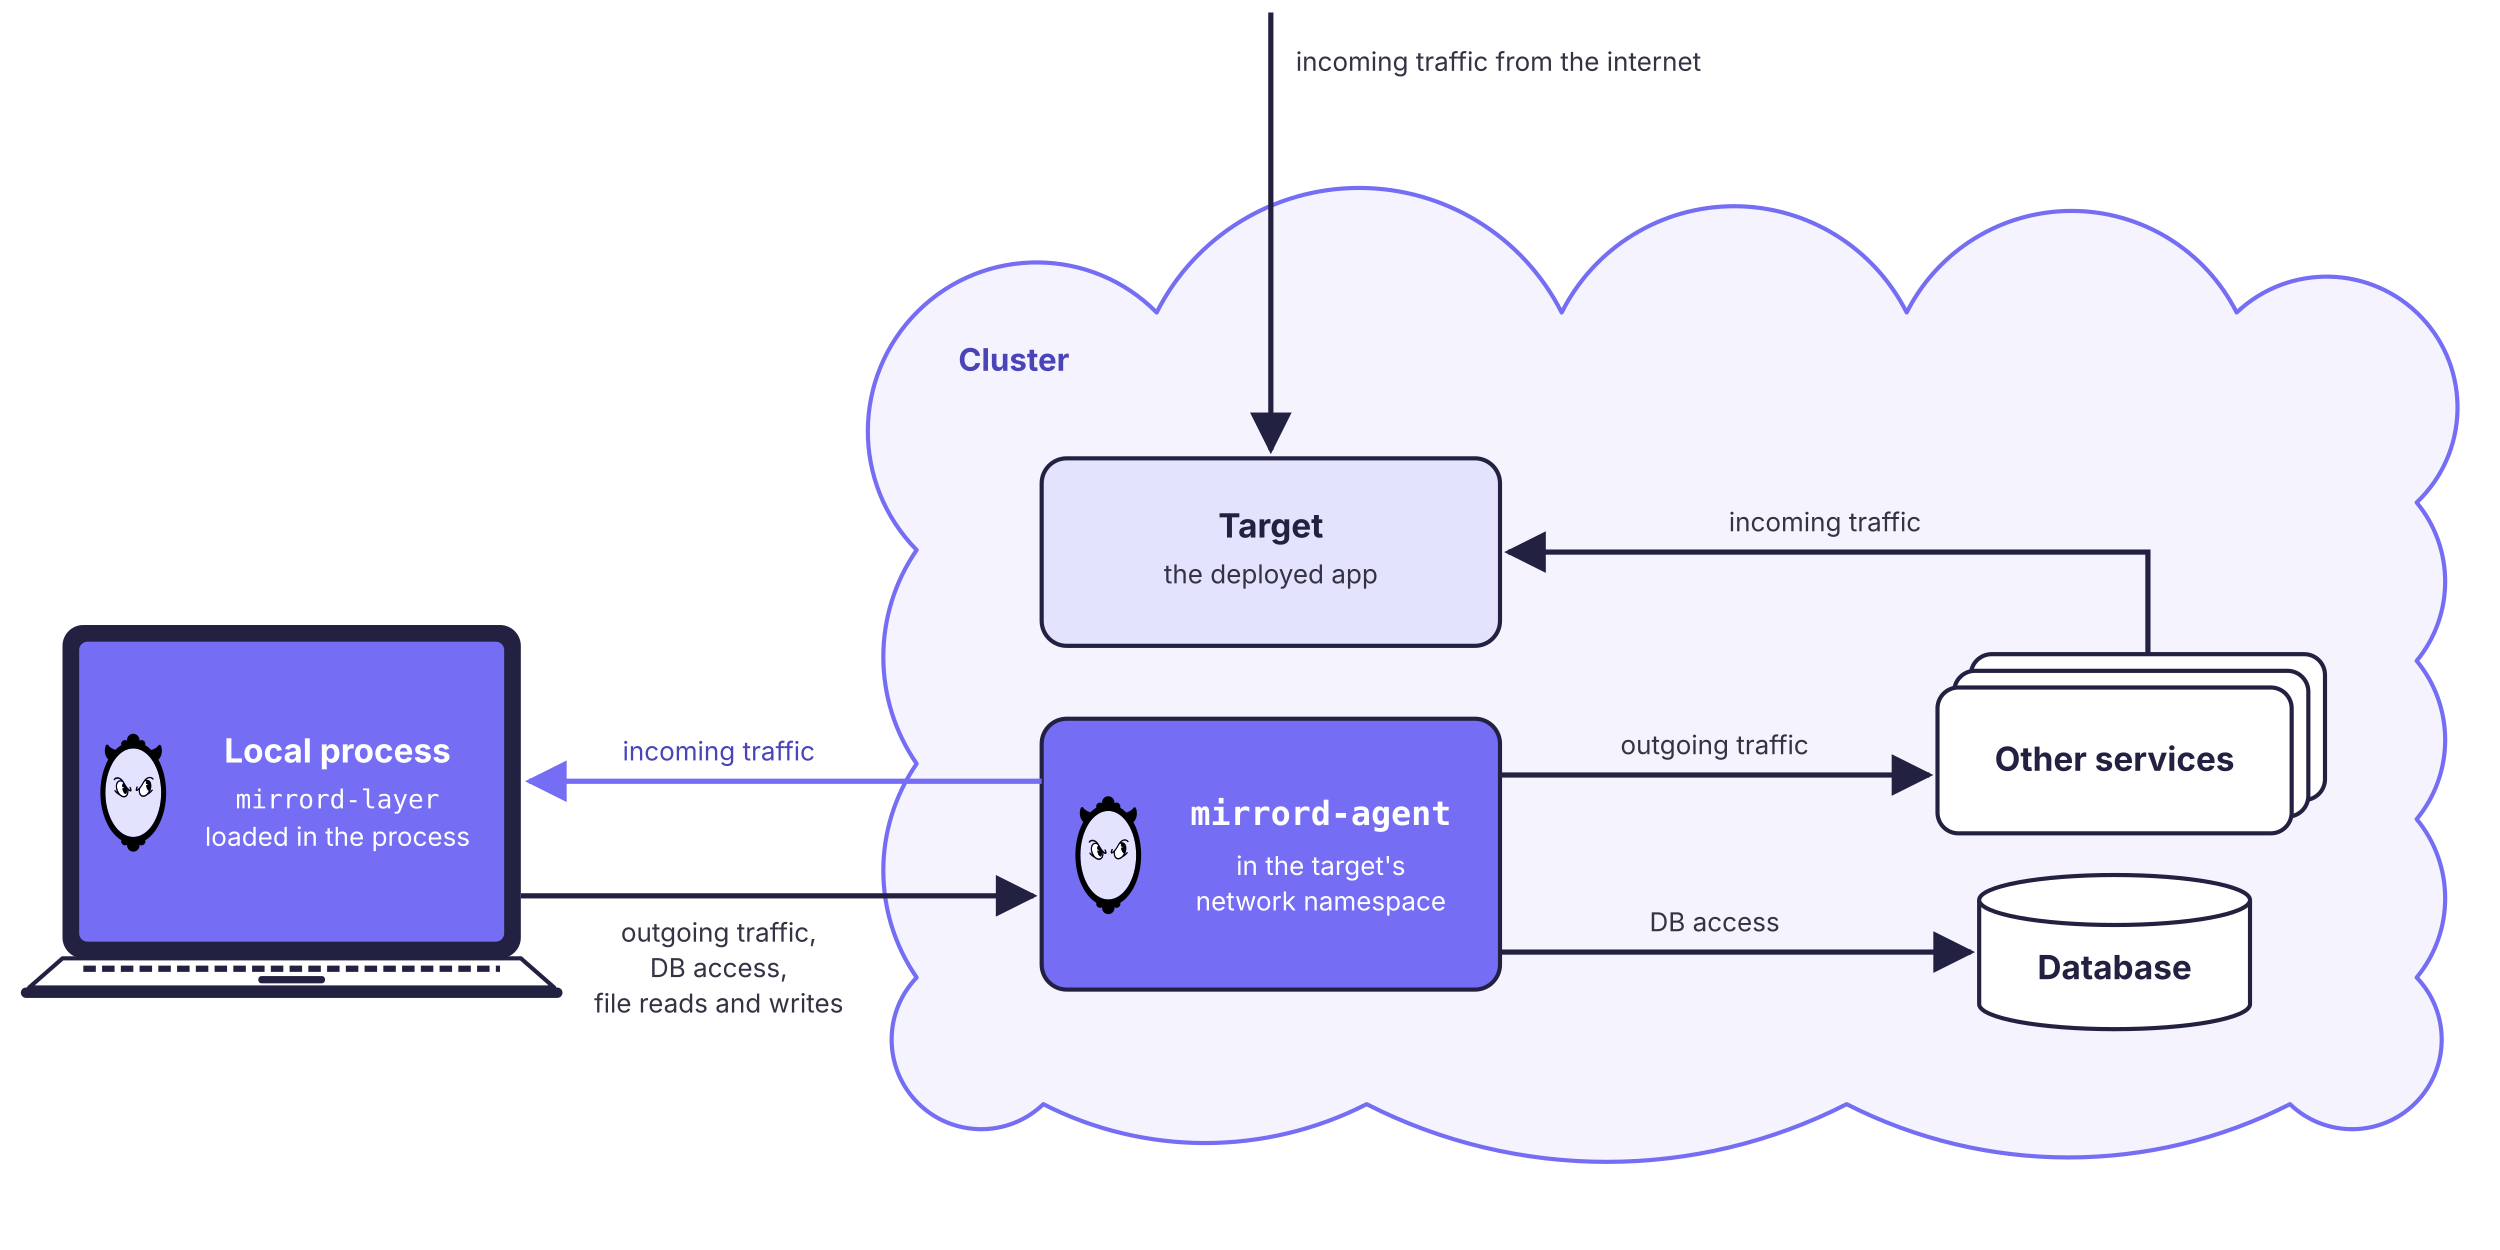
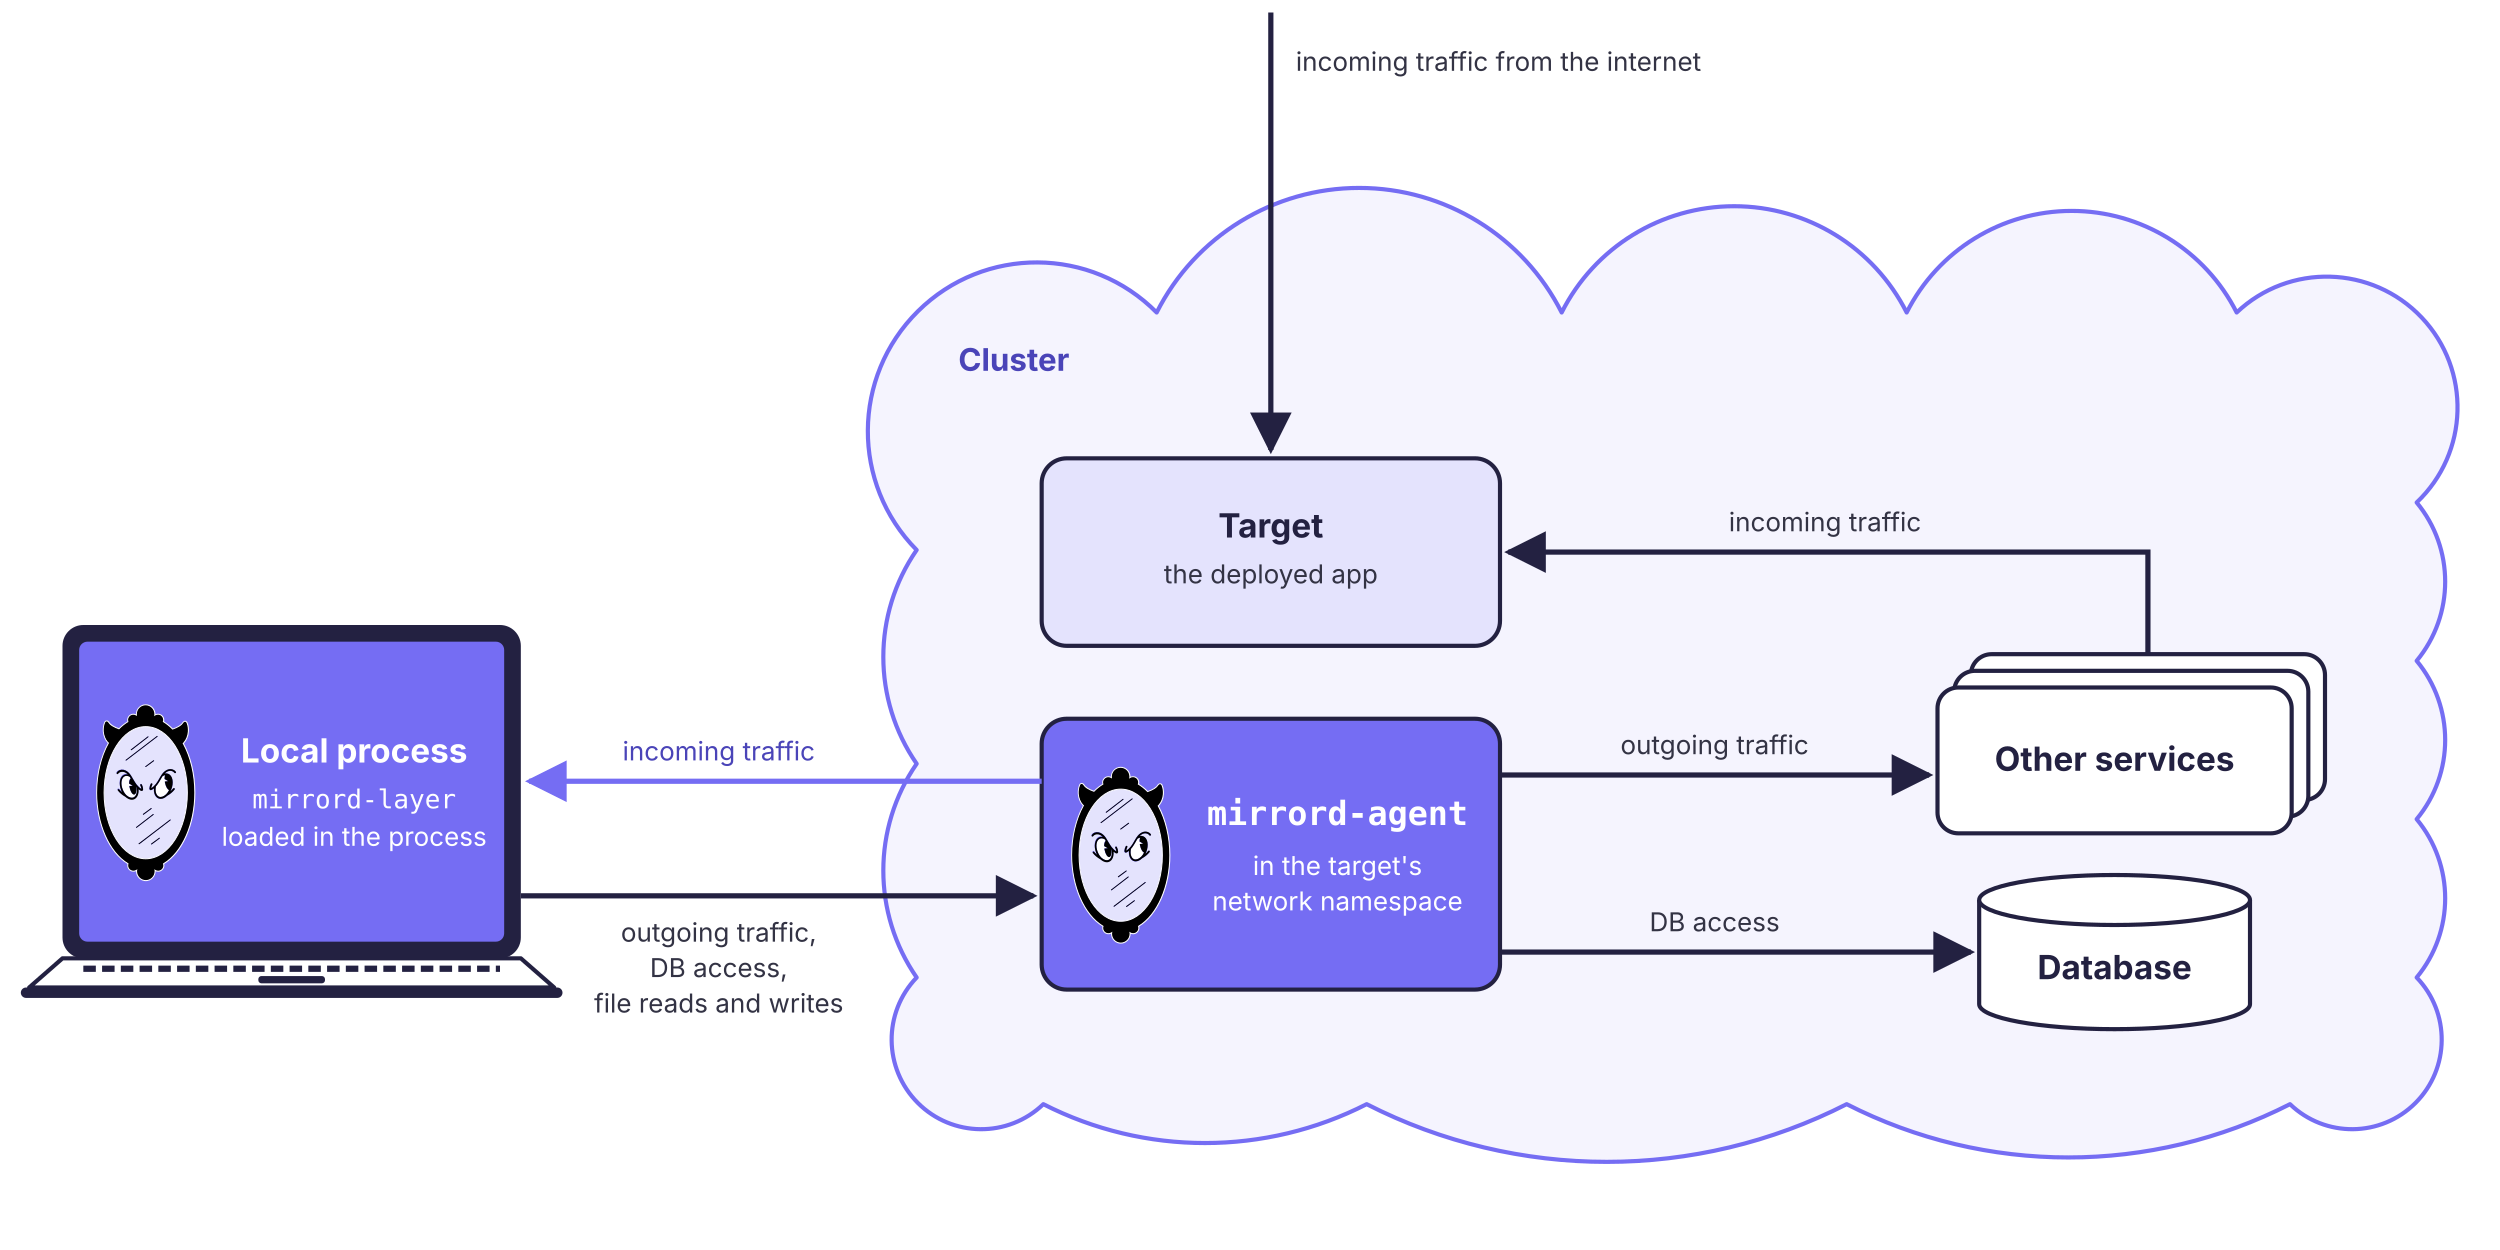
<svg xmlns="http://www.w3.org/2000/svg" viewBox="0 0 1200 600" width="1200" height="600" font-family="Inter, Helvetica, Arial, sans-serif" role="img" aria-labelledby="t d">
  <defs>
    <marker id="arrow" viewBox="0 0 10 10" refX="9" refY="5" markerWidth="8" markerHeight="8" orient="auto-start-reverse">
      <path d="M0 0 L10 5 L0 10 z" fill="#232141" />
    </marker>
    <marker id="arrow-purple" viewBox="0 0 10 10" refX="9" refY="5" markerWidth="8" markerHeight="8" orient="auto-start-reverse">
      <path d="M0 0 L10 5 L0 10 z" fill="#756DF3" />
    </marker>
    <symbol id="mirrord" viewBox="97 61 391 696">
      <path fill="#ffffff" d="M255.6,387c4.1,19.1-0.9,36.1-12,40.5c-8.2,3.2-17.8,0-26.5-8.2c-0.3-0.6-0.9-0.9-1.5-1.2c0,0,0,0-0.3-0.3 c-5.5-5.6-10.5-13.2-14-22c-4.7-11.5-6.1-23.2-4.4-33.5c1.8-9.4,6.1-16.1,12.8-18.8c5.5-2.3,12.5-1.5,19.3,2.6 c1.5,2.3,2.6,4.4,3.8,6.2c-4.1,2.6-6.4,10.3-6.4,20.3l3.2,1.8l11.1,6.5l-12.5,1.5h-0.9c0.3,1.2,0.3,2.3,0.6,3.5 c3.2,17.9,12,31.1,19,29.7c6.4-1.2,9.6-14.4,7.6-30.2C255.3,386.4,255.6,386.7,255.6,387z" />
      <path fill="#ffffff" d="M384,398.4c-3.2,6.8-7.3,12.3-12,17c0,0,0,0-0.3,0c-0.6,0.3-0.9,0.9-1.2,1.2c-8.7,7.9-18.4,11.5-26.5,8.2 c-11.1-4.7-16-21.4-12-40.5c1.5-1.8,3.2-3.8,4.7-5.6c5-6.5,9-13.2,12.8-20l1.2-2.1c1.2-1.8,2-3.8,3.2-5.6c1.2-2.1,2.6-4.4,4.4-7 c3.5-2.1,6.7-3.2,9.9-3.8c-2,4.7-2.3,10.3-2.3,15.3l3.2,1.8l11.1,6.5l-12.5,1.5h-0.9c0.3,1.2,0.3,2.3,0.6,3.8 C370.5,384.6,377.5,397,384,398.4z" />
-       <path fill="#E4E3FD" d="M405,391.7c-1.5-1.2-3.8-0.9-5,0.6c-3.2,4.1-7,7.9-11.1,11.5c1.2-2.3,2.6-5,3.5-7.6 c5.3-12.6,6.7-25.8,4.7-37.3c-2.3-12-8.2-20.6-16.9-24.1c-4.1-1.8-8.8-2.1-13.7-1.2c4.4-4.4,10.2-8.5,17.5-10 c8.2-1.5,16.6,1.5,20.4,7.3c1.2,1.5,3.2,2.1,5,0.9c1.5-1.2,2-3.2,0.9-4.7c-5.5-8.2-16.6-12.3-27.4-10c-11.1,2.1-19.3,9.7-24.2,15.6 c-2,2.3-3.8,5-5.5,7.3c-2,2.9-3.5,5.6-5,8.2c-1.2,2.1-2.3,3.8-3.2,5.6l-1.2,2.1c-3.8,6.5-7.6,13.2-12.3,19.1 c-5.8,7.6-11.7,12.9-18.4,16.7c0.6-5,2-9.7,4.4-14.1c0.9-1.8,0.3-3.8-1.5-4.7c-1.7-0.9-3.8-0.3-4.7,1.5c-2.9,5.6-4.7,11.5-5.3,17.6 c0,0.9-0.3,3.5,1.5,5.6c1.2,1.2,2.3,1.8,4.1,1.8c1.5,0,2.9-0.3,4.4-1.5c2.6-1.5,5.3-3.2,7.9-5.3c-1.7,18.5,5,34.1,17.5,39.3 c2.9,1.2,5.8,1.8,8.8,1.8c8.5,0,17.5-4.4,25.4-12c11.4-6.2,21.6-14.4,29.5-24.7C406.7,395.2,406.4,392.8,405,391.7z M292.1,149.1 c90.1,0,163.6,116.6,163.6,259.6s-73.5,259.6-163.6,259.6c-90.4,0-163.6-116.6-163.6-259.6S201.9,149.1,292.1,149.1z M280.1,399.6c1.8-2.1,1.5-4.7,1.5-5.6c-0.6-6.2-2.3-12.3-5-17.9c-0.9-1.8-2.9-2.3-4.7-1.5 c-1.8,0.9-2.3,2.9-1.5,4.7c2.3,4.4,3.8,9.4,4.4,14.1c-6.4-3.8-12.5-9.4-18.4-16.7c-4.7-6.2-8.8-12.9-12.3-19.1l-1.5-2.3 c-1.2-1.8-2-3.8-3.2-5.6c-1.5-2.3-2.9-5.3-5-8.2c0,0,0,0,0-0.3c-1.5-2.3-3.5-5-5.5-7.3c-5-5.9-13.1-13.2-24.2-15.6 c-10.8-2.1-21.9,2.1-27.4,10c-1.2,1.5-0.6,3.8,0.9,4.7c1.5,1.2,3.8,0.6,4.7-0.9c4.1-5.9,12.5-8.8,20.4-7.3 c7.3,1.5,13.1,5.9,17.5,10c-4.7-0.9-9.3-0.3-13.7,1.2c-8.8,3.5-14.6,12-16.9,24.1c-2,11.5-0.3,24.7,4.7,37.3 c1.2,2.6,2.3,5.3,3.5,7.6c-4.1-3.5-7.9-7.3-11.1-11.5c-1.2-1.5-3.5-1.8-5-0.6c-1.5,1.2-1.8,3.5-0.6,5c8.2,10,18.4,18.5,29.5,24.7 c7.9,7.6,16.9,11.7,25.7,11.7c2.9,0,6.1-0.6,8.8-1.8c12.5-5.3,19-20.6,17.5-39.3c2.6,2.1,5,3.8,7.9,5.3c1.5,0.9,2.9,1.2,4.4,1.2 C277.8,401.4,279.2,400.8,280.1,399.6z" />
+       <path fill="#E4E3FD" d="M405,391.7c-1.5-1.2-3.8-0.9-5,0.6c-3.2,4.1-7,7.9-11.1,11.5c1.2-2.3,2.6-5,3.5-7.6 c5.3-12.6,6.7-25.8,4.7-37.3c-2.3-12-8.2-20.6-16.9-24.1c-4.1-1.8-8.8-2.1-13.7-1.2c4.4-4.4,10.2-8.5,17.5-10 c8.2-1.5,16.6,1.5,20.4,7.3c1.2,1.5,3.2,2.1,5,0.9c1.5-1.2,2-3.2,0.9-4.7c-5.5-8.2-16.6-12.3-27.4-10c-11.1,2.1-19.3,9.7-24.2,15.6 c-2,2.3-3.8,5-5.5,7.3c-2,2.9-3.5,5.6-5,8.2c-1.2,2.1-2.3,3.8-3.2,5.6l-1.2,2.1c-3.8,6.5-7.6,13.2-12.3,19.1 c-5.8,7.6-11.7,12.9-18.4,16.7c0.6-5,2-9.7,4.4-14.1c0.9-1.8,0.3-3.8-1.5-4.7c-1.7-0.9-3.8-0.3-4.7,1.5c-2.9,5.6-4.7,11.5-5.3,17.6 c0,0.9-0.3,3.5,1.5,5.6c1.2,1.2,2.3,1.8,4.1,1.8c1.5,0,2.9-0.3,4.4-1.5c2.6-1.5,5.3-3.2,7.9-5.3c-1.7,18.5,5,34.1,17.5,39.3 c2.9,1.2,5.8,1.8,8.8,1.8c8.5,0,17.5-4.4,25.4-12c11.4-6.2,21.6-14.4,29.5-24.7C406.7,395.2,406.4,392.8,405,391.7z M292.1,149.1 c90.1,0,163.6,116.6,163.6,259.6s-73.5,259.6-163.6,259.6c-90.4,0-163.6-116.6-163.6-259.6S201.9,149.1,292.1,149.1z M389.5,517.3 c0.9-0.6,0.9-1.8,0.3-2.3c-0.6-0.9-1.8-0.9-2.3-0.3l-122.5,93.7c-0.9,0.6-0.9,1.8-0.3,2.3c0.3,0.3,0.9,0.6,1.5,0.6 c0.3,0,0.9,0,1.2-0.3L389.5,517.3z M346.9,589c0.9-0.6,0.9-1.8,0.3-2.3c-0.6-0.9-1.8-0.9-2.3-0.3l-31.2,23.2 c-0.9,0.6-0.9,1.8-0.3,2.3c0.3,0.6,0.9,0.9,1.5,0.9c0.3,0,0.6-0.3,0.9-0.3L346.9,589z M338.2,189.1c0.9-0.6,0.9-1.8,0.3-2.3 c-0.6-0.9-1.8-0.9-2.3-0.3l-122.5,93.4c-0.9,0.6-0.9,1.8-0.3,2.3c0.3,0.3,0.9,0.6,1.5,0.6c0.3,0,0.9,0,0.9-0.3L338.2,189.1z M324.4,284.5c0.9-0.6,0.9-1.8,0.3-2.3c-0.6-0.9-1.7-0.9-2.3-0.3l-31.2,22.9c-0.9,0.6-0.9,1.8-0.3,2.3c0.3,0.6,0.9,0.6,1.5,0.6 c0.3,0,0.6,0,0.9-0.3L324.4,284.5z M322.7,495.9c0.9-0.6,0.9-1.8,0.3-2.3c-0.6-0.9-1.8-0.9-2.3-0.3l-66.2,50.8 c-0.9,0.6-0.9,1.8-0.3,2.3c0.3,0.3,0.9,0.6,1.5,0.6c0.3,0,0.6,0,0.9-0.3L322.7,495.9z M314.8,472.4c0.9-0.6,0.9-1.8,0.3-2.3 c-0.6-0.9-1.8-0.9-2.3-0.3L281.6,493c-0.9,0.6-0.9,1.8-0.3,2.3c0.3,0.6,0.9,0.9,1.5,0.9c0.3,0,0.9-0.3,0.9-0.3L314.8,472.4z M302.3,190.5c0.9-0.6,0.9-1.8,0.3-2.3c-0.6-0.9-1.7-0.9-2.3-0.3L234,239c-0.9,0.6-0.9,1.8-0.3,2.3c0.3,0.3,0.9,0.6,1.5,0.6 c0.3,0,0.9,0,1.2-0.3L302.3,190.5z M280.1,399.6c1.8-2.1,1.5-4.7,1.5-5.6c-0.6-6.2-2.3-12.3-5-17.9c-0.9-1.8-2.9-2.3-4.7-1.5 c-1.8,0.9-2.3,2.9-1.5,4.7c2.3,4.4,3.8,9.4,4.4,14.1c-6.4-3.8-12.5-9.4-18.4-16.7c-4.7-6.2-8.8-12.9-12.3-19.1l-1.5-2.3 c-1.2-1.8-2-3.8-3.2-5.6c-1.5-2.3-2.9-5.3-5-8.2c0,0,0,0,0-0.3c-1.5-2.3-3.5-5-5.5-7.3c-5-5.9-13.1-13.2-24.2-15.6 c-10.8-2.1-21.9,2.1-27.4,10c-1.2,1.5-0.6,3.8,0.9,4.7c1.5,1.2,3.8,0.6,4.7-0.9c4.1-5.9,12.5-8.8,20.4-7.3 c7.3,1.5,13.1,5.9,17.5,10c-4.7-0.9-9.3-0.3-13.7,1.2c-8.8,3.5-14.6,12-16.9,24.1c-2,11.5-0.3,24.7,4.7,37.3 c1.2,2.6,2.3,5.3,3.5,7.6c-4.1-3.5-7.9-7.3-11.1-11.5c-1.2-1.5-3.5-1.8-5-0.6c-1.5,1.2-1.8,3.5-0.6,5c8.2,10,18.4,18.5,29.5,24.7 c7.9,7.6,16.9,11.7,25.7,11.7c2.9,0,6.1-0.6,8.8-1.8c12.5-5.3,19-20.6,17.5-39.3c2.6,2.1,5,3.8,7.9,5.3c1.5,0.9,2.9,1.2,4.4,1.2 C277.8,401.4,279.2,400.8,280.1,399.6z" />
      <path d="M439.4,215.2c29.5,54,45.5,122.4,45.5,193.8c0,123.6-49,234.9-122.8,279.2c0.6,2.1,1.2,4.4,1.2,6.8 c0,12.3-10.2,22.6-22.5,22.6c-4.4,0-8.8-1.2-12.3-3.5c0.3,1.2,0.3,2.6,0.3,3.8c0,20.3-16.3,36.7-36.5,36.7s-36.5-16.4-36.5-36.7 c0-1.2,0-2.6,0.3-3.8c-3.5,2.3-7.9,3.5-12.3,3.5c-12.3,0-22.5-10-22.5-22.6c0-2.3,0.3-4.7,1.2-6.8C148.6,643.6,99.3,532.3,99.3,409 c0-71.9,16.3-140.9,46.4-195.3c-1.5-0.9-2.3-2.1-3.5-3.2c-9.9-11.2-15.5-26.4-16.9-42.6c-0.6-11.5,0.9-23.2,5-33.8 c0.6-1.8,2.6-6.8,7.6-7.3c5.3-0.6,8.5,3.8,11.4,7.9c1.2,1.5,2.3,2.9,2.9,3.8c5.5,5.3,12.5,9.7,21.6,13.8c4.4,2.1,9,3.8,13.4,5.3 c11.1-11.2,22.8-20.6,35-27.9c-0.6-2.3-1.2-4.4-1.2-6.8c0-12.3,10.2-22.6,22.5-22.6c4.4,0,8.8,1.2,12.3,3.5c0-1.2-0.3-2.6-0.3-3.8 c0-20.3,16.3-36.7,36.5-36.7c20.1,0,36.5,16.4,36.5,36.7c0,1.2,0,2.6-0.3,3.8c3.5-2.3,7.9-3.5,12.3-3.5c12.5,0,22.5,10.3,22.5,22.6 c0,2.3-0.3,4.7-1.2,6.8c12.5,7.6,24.8,17.3,36.2,29.1c4.7-1.5,9-3.2,13.7-5.3c9-4.1,16-8.5,21.6-13.8c0.9-0.9,2-2.3,2.9-3.8 c2.9-4.1,6.1-8.5,11.4-7.9c5,0.6,7,5.6,7.6,7.3c4.1,10.6,5.5,22.3,4.7,33.8c-1.2,15.9-7,31.4-16.9,42.6 C442.3,212.6,441.1,214,439.4,215.2z M455.7,409c0-143.3-73.5-259.6-163.6-259.6c-90.4,0-163.6,116.6-163.6,259.6 c0,143,73.5,259.6,163.6,259.6C382.5,668.6,455.7,552,455.7,409z" />
+       <path fill="#ffffff" d="M292.4,756.6c-21.2,0-38.5-17.4-38.5-38.7c0-0.1,0-0.2,0-0.3c-3,1.3-6.5,2-10,2c-13.5,0-24.5-11-24.5-24.6 c0-2.2,0.2-4.2,0.7-5.9c-36.1-22.2-66.8-60.3-88.9-110.2C109,528.5,97.3,469.7,97.3,409c0-71.5,16.3-140.6,45.8-194.7 c-0.6-0.5-1.1-1-1.5-1.5c-0.3-0.3-0.5-0.6-0.8-0.8l-0.1-0.1c-9.7-10.9-15.9-26.4-17.4-43.7c-0.6-12.5,1.1-24.4,5.1-34.7 c0.8-2.3,3.2-7.9,9.2-8.6c6.5-0.7,10.4,4.7,13.2,8.7c1.1,1.4,2.2,2.8,2.9,3.7c5.3,5,11.9,9.2,20.9,13.3c3.5,1.7,7.6,3.3,12.1,4.8 c10.7-10.7,21.9-19.6,33.2-26.5c-0.5-1.9-0.9-3.7-0.9-5.8c0-13.3,11.2-24.6,24.5-24.6c3.5,0,6.9,0.7,10,2c0-0.1,0-0.2,0-0.3 c0-21.3,17.3-38.7,38.5-38.7c21.2,0,38.5,17.4,38.5,38.7c0,0.1,0,0.2,0,0.3c3-1.3,6.5-2,10-2c13.5,0,24.5,11,24.5,24.6 c0,2.2-0.2,4.2-0.7,5.9c12.2,7.6,23.8,16.9,34.3,27.6c3.7-1.2,7.6-2.7,12.3-4.8c9-4.1,15.7-8.4,21-13.4c0.7-0.7,1.8-2,2.6-3.4 l0.1-0.1c2.8-4,6.7-9.5,13.2-8.8c6,0.7,8.5,6.3,9.3,8.7c4,10.4,5.7,22.4,4.8,34.5c-1.2,16.6-7.5,32.4-17.2,43.5c-0.4,1-1.3,2-2.4,3 c29,53.9,44.9,122.4,44.9,193.3c0,60.9-11.7,119.7-33.9,170.2c-22,49.9-52.6,87.9-88.6,110c0.5,1.9,0.8,3.8,0.8,5.8 c0,13.3-11.2,24.6-24.5,24.6c-3.5,0-6.9-0.7-10-2c0,0.1,0,0.2,0,0.3C330.8,739.2,313.6,756.6,292.4,756.6z M259.4,709.5l-1.2,5 c-0.2,0.9-0.2,2.3-0.2,3.3c0,19.1,15.5,34.7,34.5,34.7s34.5-15.6,34.5-34.7c0-1.1,0-2.4-0.2-3.3l-1.2-5l4.3,2.9 c3.1,2.1,7,3.2,11.1,3.2c11.1,0,20.5-9.4,20.5-20.6c0-2.1-0.5-4.2-1.1-6.2l-0.4-1.5l1.3-0.8c72.9-43.8,121.8-155.3,121.8-277.5 c0-70.8-16.1-139.3-45.3-192.8l-0.9-1.6l1.5-1c1.6-1.1,2.3-2.2,2.4-2.5l0.1-0.4l0.3-0.3c9.3-10.4,15.2-25.5,16.4-41.4 c0.9-11.6-0.7-22.9-4.5-32.9c-0.6-1.7-2.3-5.6-6-6.1c-3.8-0.4-6.3,2.6-9.5,7c-0.9,1.5-2.1,3-3.2,4.1c-5.7,5.4-12.7,9.9-22.2,14.2 c-5.4,2.4-9.7,4-13.9,5.4l-1.2,0.4l-0.9-0.9c-10.9-11.3-23-21-35.8-28.8l-1.5-0.9l0.7-1.6c0.7-1.6,1-3.5,1-6 c0-11.4-9.2-20.6-20.5-20.6c-4.1,0-8.1,1.1-11.1,3.2l-4.3,2.9l1.2-5c0.2-0.9,0.2-2.3,0.2-3.3c0-19.1-15.5-34.7-34.5-34.7 c-19,0-34.5,15.6-34.5,34.7c0,0.5,0.1,1.1,0.1,1.7c0.1,0.7,0.2,1.4,0.2,2.1v3.8l-3.1-2.1c-3.1-2.1-7-3.2-11.1-3.2 c-11.1,0-20.5,9.4-20.5,20.6c0,1.9,0.4,3.6,0.9,5.6l0.5,2.1l-1.3,0.8c-11.8,7.1-23.5,16.4-34.6,27.6l-0.9,0.9l-1.2-0.4 c-5.1-1.7-9.7-3.5-13.6-5.4c-9.5-4.3-16.5-8.8-22.1-14.2l-0.2-0.2l-0.1-0.2c-0.5-0.8-1.7-2.2-2.8-3.6l-0.1-0.1 c-3.1-4.4-5.7-7.5-9.5-7.1c-3.7,0.4-5.4,4.3-5.9,6c-3.8,9.8-5.5,21.2-4.9,33c1.5,16.4,7.3,31.1,16.4,41.3c0.3,0.3,0.6,0.6,0.9,0.9 c0.7,0.8,1.4,1.5,2.2,2l1.6,1l-0.9,1.7c-29.7,53.8-46.1,122.8-46.1,194.3c0,121.9,49.2,233.4,122.4,277.5l1.5,0.9l-0.7,1.6 c-0.7,1.6-1,3.5-1,6c0,11.4,9.2,20.6,20.5,20.6c4.1,0,8.1-1.1,11.1-3.2L259.4,709.5z M292.1,670.6c-91.3,0-165.6-117.3-165.6-261.6 s74.3-261.6,165.6-261.6c91.3,0,165.6,117.3,165.6,261.6S383.4,670.6,292.1,670.6z M292.1,151.4c-89.1,0-161.6,115.5-161.6,257.6 c0,68.8,16.9,133.5,47.7,182.3c30.6,48.5,71,75.2,113.9,75.2c89.1,0,161.6-115.5,161.6-257.6C453.7,267,381.2,151.4,292.1,151.4z" />
+       <path d="M344.9,586.3c0.9-0.6,1.7-0.3,2.3,0.3c0.6,0.9,0.3,1.8-0.3,2.3l-31.2,23.2c-0.3,0.3-0.6,0.3-0.9,0.3 c-0.6,0-1.2-0.3-1.5-0.9c-0.6-0.9-0.3-1.8,0.3-2.3L344.9,586.3z" />
      <path d="M372,415.5c4.4-4.4,8.5-10.3,12-17c-6.4-1.8-13.4-13.8-16.3-29.7c-0.3-1.2-0.6-2.3-0.6-3.8h0.9l12.5-1.5l-11.1-6.5 l-3.2-1.8c0-5,0.3-10.6,2.3-15.3c-3.2,0.6-6.7,1.8-9.9,3.8c-1.8,2.3-3.2,5-4.4,7c-1.2,2.1-2.3,3.8-3.2,5.6l-1.2,2.1 c-3.8,6.5-7.9,13.5-12.8,20c-1.5,2.1-3.2,3.8-4.7,5.6c-4.1,19.1,0.9,35.8,12,40.5c8.2,3.2,17.8-0.3,26.5-8.2 C370.8,416.3,371.4,415.8,372,415.5z M410.5,326.8c1.2,1.5,0.9,3.8-0.9,4.7c-1.5,1.2-3.8,0.9-5-0.9c-4.1-5.9-12.5-8.8-20.4-7.3 c-7.3,1.5-13.1,5.9-17.5,10c4.7-0.9,9.3-0.3,13.7,1.2c8.8,3.5,14.9,12,16.9,24.1c2,11.5,0.3,24.7-4.7,37.3 c-1.2,2.6-2.3,5.3-3.5,7.6c4.1-3.5,7.9-7.3,11.1-11.5c1.2-1.5,3.5-1.8,5-0.6c1.5,1.2,1.7,3.5,0.6,5c-8.2,10.3-18.4,18.5-29.5,24.7 c-7.9,7.6-16.9,12-25.4,12c-3.2,0-6.1-0.6-8.8-1.8c-12.5-5.3-19-20.6-17.5-39.3c-2.6,2.1-5.3,3.8-7.9,5.3c-1.5,0.9-3.2,1.5-4.4,1.5 c-1.5,0-2.9-0.6-4.1-1.8c-1.7-2.1-1.5-4.7-1.5-5.6c0.6-6.2,2.3-12,5.3-17.6c0.9-1.8,2.9-2.3,4.7-1.5c1.8,0.9,2.3,2.9,1.5,4.7 c-2.3,4.4-3.8,9.4-4.4,14.1c6.4-3.8,12.5-9.4,18.4-16.7c4.7-6.2,8.8-12.6,12.3-19.1l1.2-2.1c1.2-2.1,2.3-3.8,3.2-5.6 c1.5-2.3,2.9-5.3,5-8.2c1.8-2.3,3.5-5,5.5-7.3c5-5.9,13.4-13.2,24.2-15.6C393.9,314.5,405,318.6,410.5,326.8z" />
+       <path d="M324.4,284.5l-31.5,23.2c-0.3,0.3-0.6,0.3-0.9,0.3c-0.6,0-1.2-0.3-1.5-0.6c-0.6-0.9-0.3-1.8,0.3-2.3l31.2-23.2 c0.9-0.6,1.7-0.3,2.3,0.3C325.6,282.7,325.3,283.9,324.4,284.5z" />
+       <path d="M312.8,469.5c0.9-0.6,1.8-0.3,2.3,0.3c0.6,0.9,0.3,1.8-0.3,2.3l-31.2,23.2c-0.3,0.3-0.6,0.3-0.9,0.3 c-0.6,0-1.2-0.3-1.5-0.9c-0.6-0.9-0.3-1.8,0.3-2.3L312.8,469.5z" />
+       <path d="M387.5,514.7c0.9-0.6,1.8-0.3,2.3,0.3c0.6,0.9,0.3,1.8-0.3,2.3L267,611c-0.3,0.3-0.6,0.3-1.2,0.3c-0.6,0-1.2-0.3-1.5-0.6 c-0.6-0.9-0.6-1.8,0.3-2.3L387.5,514.7z" />
+       <path d="M320.7,493c0.9-0.6,1.8-0.3,2.3,0.3c0.6,0.9,0.6,1.8-0.3,2.3l-66.2,51.1c-0.3,0.3-0.6,0.3-0.9,0.3c-0.6,0-1.2-0.3-1.5-0.6 c-0.6-0.9-0.6-1.8,0.3-2.3L320.7,493z" />
+       <path d="M300.2,187.9c0.9-0.6,1.7-0.3,2.3,0.3c0.6,0.9,0.6,1.8-0.3,2.3l-65.9,51.1c-0.3,0.3-0.6,0.3-1.2,0.3 c-0.6,0-0.9-0.3-1.5-0.6c-0.6-0.9-0.3-1.8,0.3-2.3L300.2,187.9z" />
+       <path d="M213.6,279.8l122.5-93.7c0.6-0.6,1.8-0.3,2.3,0.3c0.6,0.9,0.3,1.8-0.3,2.3l-122.5,93.7c-0.3,0.3-0.6,0.3-0.9,0.3 c-0.6,0-1.2-0.3-1.5-0.6C212.7,281.6,212.7,280.4,213.6,279.8z" />
      <path d="M243.9,427.5c11.1-4.4,16-21.4,12-40.5c-0.3-0.3-0.6-0.6-0.9-0.9c2,15.9-1.2,29.1-7.6,30.2c-7.3,1.5-15.8-12-19-29.7 c-0.3-1.2-0.3-2.3-0.6-3.5h0.9l12.5-1.5l-11.1-6.5l-3.2-1.8c0-10,2.3-17.6,6.4-20.3c-1.2-2.1-2.3-4.1-3.8-6.2 c-7-4.1-13.7-5-19.3-2.6c-6.4,2.6-11.1,9.4-12.8,18.8c-1.8,10-0.3,22,4.4,33.5c3.5,8.8,8.5,16.4,14,22c0,0,0.3,0,0.3,0.3 c0.6,0.3,1.2,0.9,1.5,1.2C225.9,427.2,235.8,430.7,243.9,427.5z M204.9,319.1c11.1,2.1,19.3,9.7,24.2,15.6c2,2.3,3.8,5,5.5,7.3 c0,0,0,0,0,0.3c2,2.9,3.5,5.6,5,8.2c1.2,1.8,2,3.5,3.2,5.6l1.5,2.3c3.8,6.5,7.6,12.9,12.3,19.1c5.8,7.3,11.7,12.9,18.4,16.7 c-0.6-5-2-9.7-4.4-14.1c-0.9-1.8-0.3-3.8,1.5-4.7c1.8-0.9,3.8-0.3,4.7,1.5c2.9,5.6,4.7,11.5,5,17.9c0,0.9,0.3,3.5-1.5,5.6 c-1.2,1.2-2.6,1.8-4.1,1.8c-1.5,0-2.9-0.6-4.4-1.2c-2.6-1.5-5.3-3.2-7.9-5.3c1.7,18.5-5,34.1-17.5,39.3c-2.9,1.2-5.8,1.8-8.8,1.8 c-8.5,0-17.5-4.4-25.7-11.7c-11.4-6.2-21.6-14.7-29.5-24.7c-1.2-1.5-0.9-3.8,0.6-5c1.5-1.2,3.8-0.9,5,0.6c3.2,4.1,7,7.9,11.1,11.5 c-1.2-2.3-2.6-5-3.5-7.6c-5-12.6-6.7-25.8-4.7-37.3c2-12,8.2-20.6,16.9-24.1c4.1-1.8,8.8-2.1,13.7-1.2c-4.4-4.4-10.2-8.8-17.5-10 c-8.2-1.5-16.6,1.5-20.4,7.3c-1.2,1.5-3.2,2.1-4.7,0.9c-1.5-1.2-2-3.2-0.9-4.7C183,320.9,194.1,317.1,204.9,319.1z" />
    </symbol>
  </defs>
  <rect x="0" y="0" width="1200" height="600" fill="#ffffff" />
  <path d="M440.0 469.2 A90.2 90.2 0 0 1 440.0 366.6 A90.2 90.2 0 0 1 440.0 264.0 A81.0 81.0 0 0 1 555.2 150.0 A108.9 108.9 0 0 1 749.6 150.0 A92.7 92.7 0 0 1 915.2 150.0 A88.7 88.7 0 0 1 1073.6 150.0 A62.8 62.8 0 0 1 1160.0 241.2 A59.6 59.6 0 0 1 1160.0 317.2 A59.6 59.6 0 0 1 1160.0 393.2 A59.6 59.6 0 0 1 1160.0 469.2 A43.0 43.0 0 0 1 1099.2 530.0 A234.1 234.1 0 0 1 886.4 530.0 A253.4 253.4 0 0 1 656.0 530.0 A170.7 170.7 0 0 1 500.8 530.0 A43.0 43.0 0 0 1 440.0 469.2 Z" fill="#F5F4FE" stroke="#756DF3" stroke-width="2" stroke-linejoin="round" />
  <text x="460" y="178" font-size="15" font-weight="700" fill="#4a44b8">Cluster</text>
  <rect x="30" y="300" width="220" height="160" rx="10" fill="#232141" />
  <rect x="38" y="308" width="204" height="144" rx="4" fill="#756DF3" />
  <path d="M30 460 H250 L266 474 H14 Z" fill="#ffffff" stroke="#232141" stroke-width="2" stroke-linejoin="round" />
  <line x1="40" y1="465" x2="240" y2="465" stroke="#232141" stroke-width="3" stroke-dasharray="6 3" />
  <rect x="124.0" y="468.5" width="32" height="3.5" rx="1.5" fill="#232141" />
  <rect x="10" y="474" width="260" height="5" rx="2.5" fill="#232141" />
-   <use href="#mirrord" x="48" y="352" width="32" height="57" />
-   <text x="162" y="366" font-size="16" font-weight="700" fill="#ffffff" text-anchor="middle">Local process</text>
-   <text x="162" y="388" font-size="12.5" fill="#ffffff" text-anchor="middle" font-family="Menlo, Consolas, monospace">mirrord-layer</text>
-   <text x="162" y="406" font-size="12.5" fill="#ffffff" text-anchor="middle">loaded in the process</text>
+   <use href="#mirrord" x="46" y="338" width="48" height="85" />
+   <text x="170" y="366" font-size="16" font-weight="700" fill="#ffffff" text-anchor="middle">Local process</text>
+   <text x="170" y="388" font-size="12.5" fill="#ffffff" text-anchor="middle" font-family="Menlo, Consolas, monospace">mirrord-layer</text>
+   <text x="170" y="406" font-size="12.5" fill="#ffffff" text-anchor="middle">loaded in the process</text>
  <rect x="500" y="220" width="220" height="90" rx="12" fill="#E4E3FD" stroke="#232141" stroke-width="2" />
  <text x="610" y="258" font-size="16" font-weight="700" fill="#232141" text-anchor="middle">Target</text>
  <text x="610" y="280" font-size="12.5" fill="#333344" text-anchor="middle">the deployed app</text>
  <rect x="500" y="345" width="220" height="130" rx="12" fill="#756DF3" stroke="#232141" stroke-width="2" />
-   <use href="#mirrord" x="516" y="382" width="32" height="57" />
-   <text x="634" y="396" font-size="16" font-weight="700" fill="#ffffff" text-anchor="middle" font-family="Menlo, Consolas, monospace">mirrord-agent</text>
-   <text x="634" y="420" font-size="12.5" fill="#ffffff" text-anchor="middle">in the target's</text>
-   <text x="634" y="437" font-size="12.5" fill="#ffffff" text-anchor="middle">network namespace</text>
+   <use href="#mirrord" x="514" y="368" width="48" height="85" />
+   <text x="642" y="396" font-size="16" font-weight="700" fill="#ffffff" text-anchor="middle" font-family="Menlo, Consolas, monospace">mirrord-agent</text>
+   <text x="642" y="420" font-size="12.5" fill="#ffffff" text-anchor="middle">in the target's</text>
+   <text x="642" y="437" font-size="12.5" fill="#ffffff" text-anchor="middle">network namespace</text>
  <rect x="946" y="314" width="170" height="70" rx="10" fill="#ffffff" stroke="#232141" stroke-width="2" />
  <rect x="938" y="322" width="170" height="70" rx="10" fill="#ffffff" stroke="#232141" stroke-width="2" />
  <rect x="930" y="330" width="170" height="70" rx="10" fill="#ffffff" stroke="#232141" stroke-width="2" />
  <text x="1015" y="370" font-size="16" font-weight="700" fill="#232141" text-anchor="middle">Other services</text>
  <path d="M950 432 L950 482 A65 12 0 0 0 1080 482 L1080 432" fill="#ffffff" stroke="#232141" stroke-width="2" />
  <ellipse cx="1015" cy="432" rx="65" ry="12" fill="#ffffff" stroke="#232141" stroke-width="2" />
  <text x="1015" y="470" font-size="16" font-weight="700" fill="#232141" text-anchor="middle">Database</text>
  <line x1="610" y1="6" x2="610" y2="216" stroke="#232141" stroke-width="2.5" marker-end="url(#arrow)" />
  <text x="622" y="34" font-size="12.5" fill="#333344">incoming traffic from the internet</text>
  <polyline points="1031,314 1031,265 724,265" fill="none" stroke="#232141" stroke-width="2.5" marker-end="url(#arrow)" />
  <text x="876" y="255" font-size="12.5" fill="#333344" text-anchor="middle">incoming traffic</text>
  <line x1="500" y1="375" x2="254" y2="375" stroke="#756DF3" stroke-width="2.5" marker-end="url(#arrow-purple)" />
  <text x="345" y="365" font-size="12.5" fill="#4a44b8" text-anchor="middle">incoming traffic</text>
  <line x1="250" y1="430" x2="496" y2="430" stroke="#232141" stroke-width="2.5" marker-end="url(#arrow)" />
  <text x="345" y="452" font-size="12.5" fill="#333344" text-anchor="middle">outgoing traffic,</text>
  <text x="345" y="469" font-size="12.5" fill="#333344" text-anchor="middle">DB access,</text>
  <text x="345" y="486" font-size="12.5" fill="#333344" text-anchor="middle">file reads and writes</text>
  <line x1="720" y1="372" x2="926" y2="372" stroke="#232141" stroke-width="2.5" marker-end="url(#arrow)" />
  <text x="823" y="362" font-size="12.5" fill="#333344" text-anchor="middle">outgoing traffic</text>
  <line x1="720" y1="457" x2="946" y2="457" stroke="#232141" stroke-width="2.5" marker-end="url(#arrow)" />
  <text x="823" y="447" font-size="12.5" fill="#333344" text-anchor="middle">DB access</text>
</svg>
